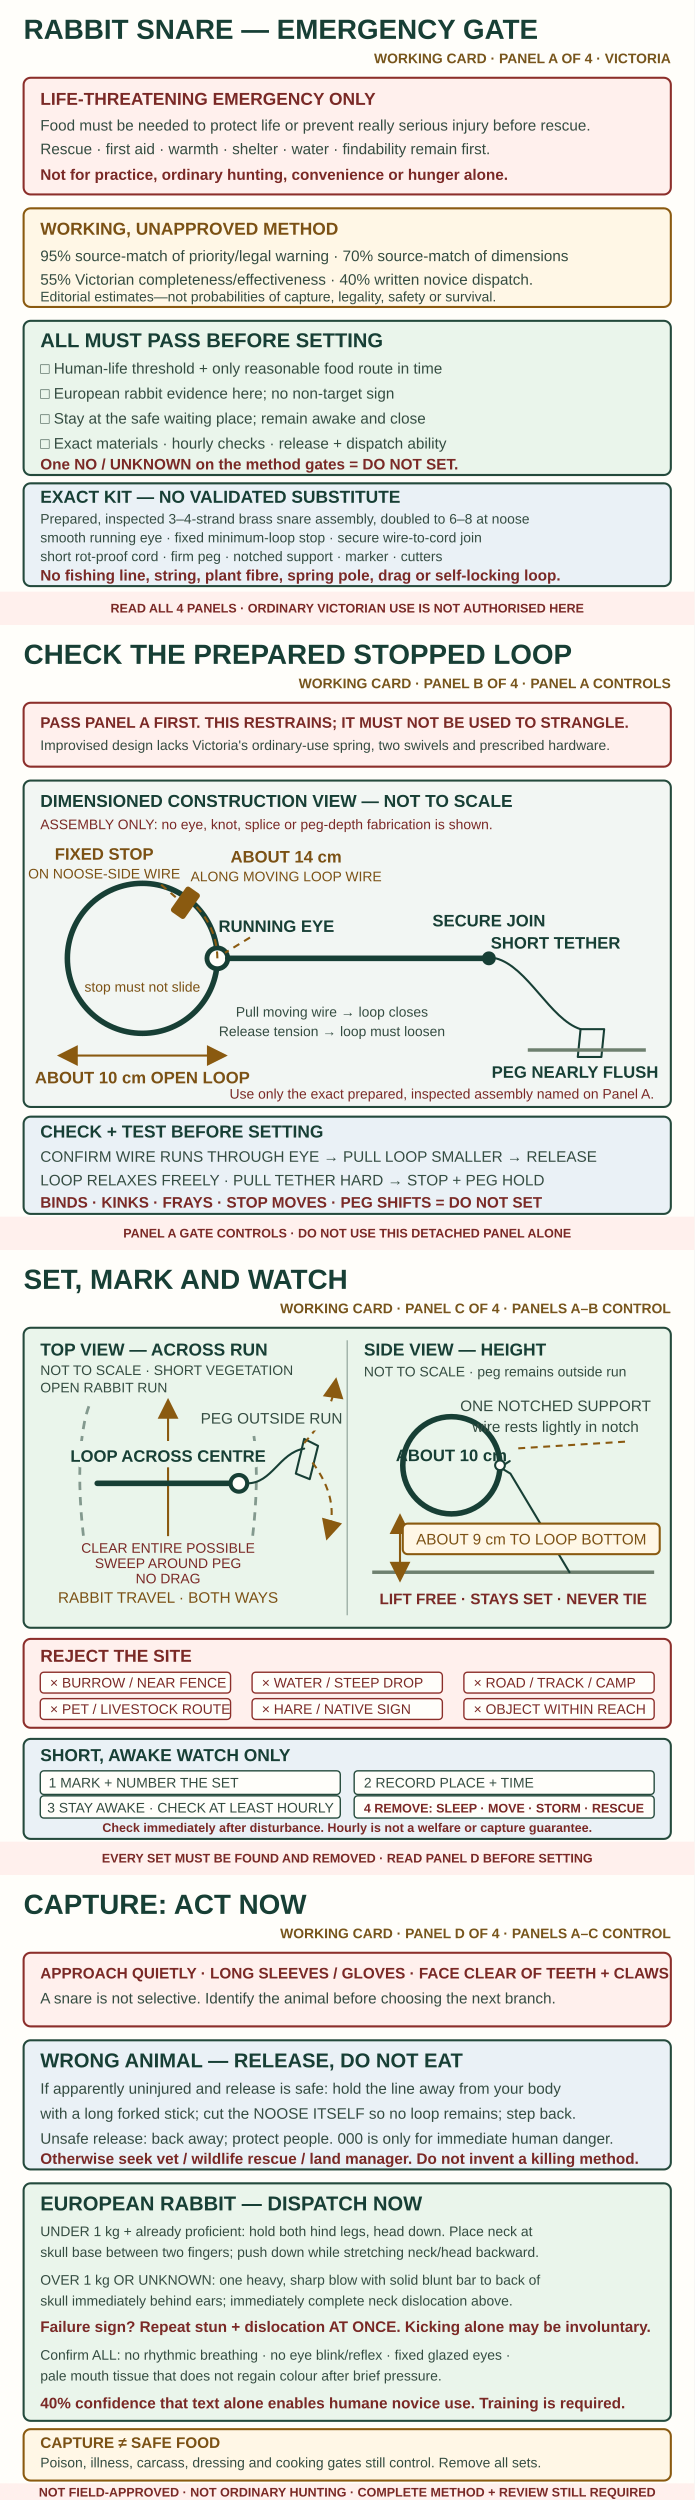
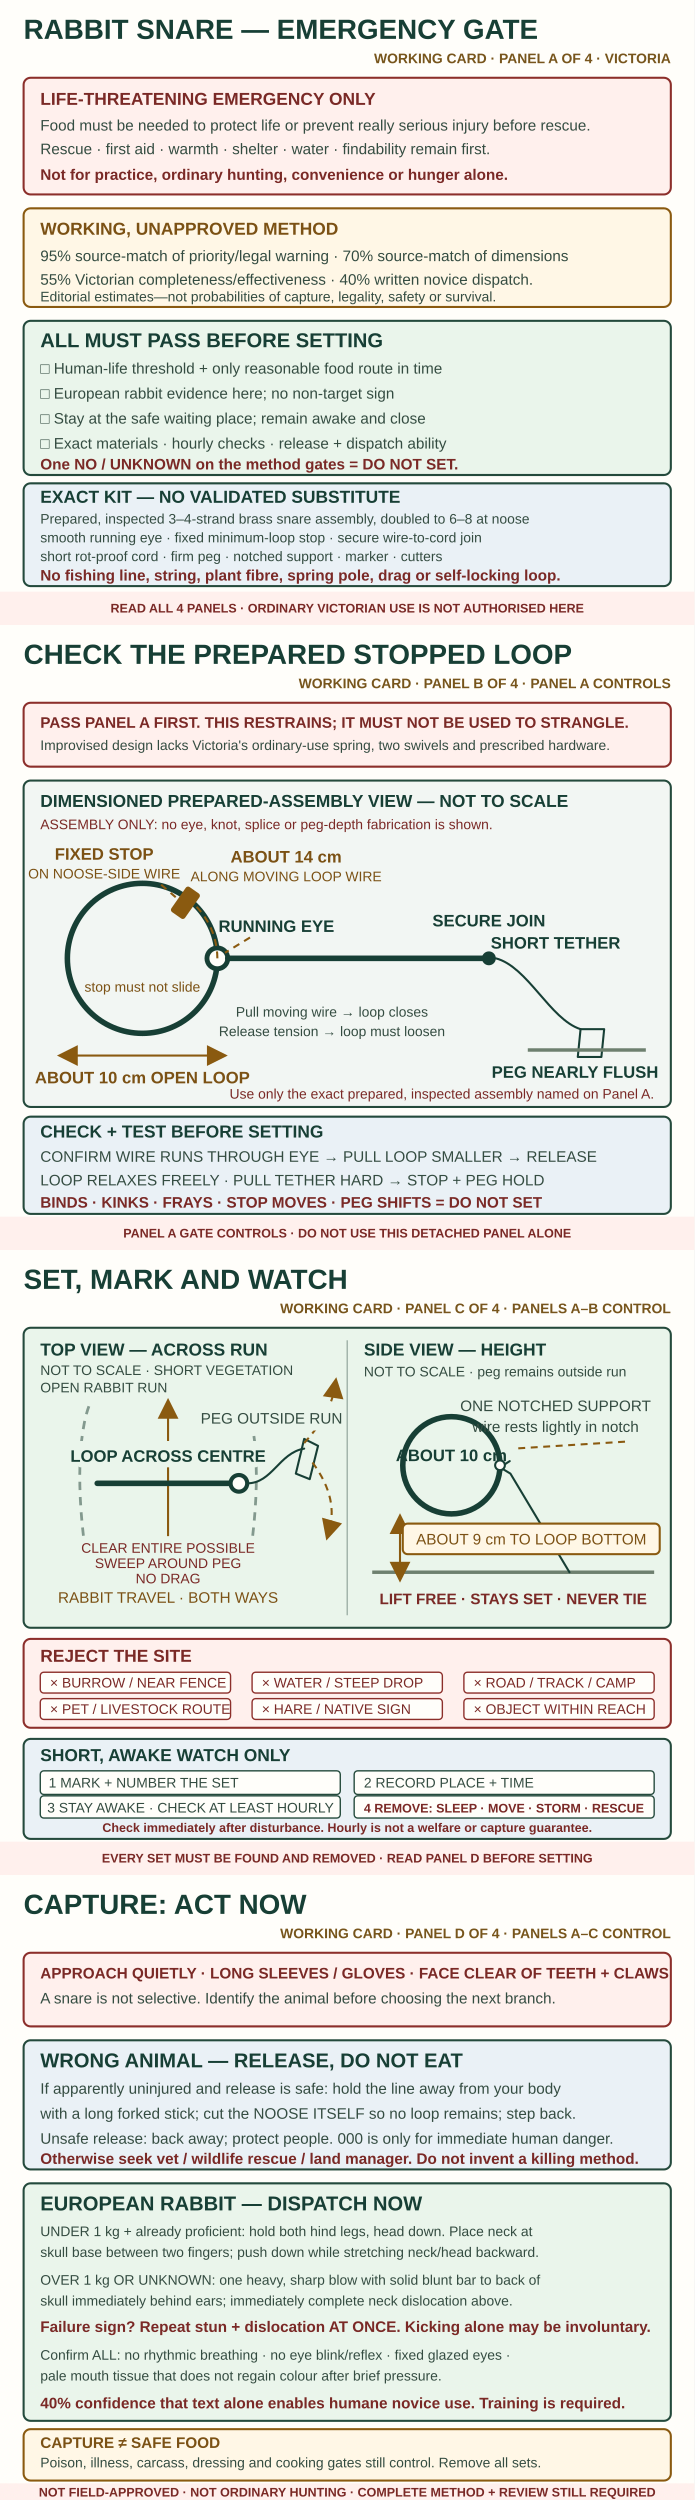
<svg xmlns="http://www.w3.org/2000/svg" width="1000" height="3600" viewBox="0 0 1000 3600" role="img" aria-labelledby="title desc">
  <defs>
    <style>
      .bg{fill:#fffefa}.box{fill:#f2f6f3;stroke:#244a3c;stroke-width:3}.blue{fill:#eaf1f6;stroke:#244a3c;stroke-width:3}.warn{fill:#fff0ed;stroke:#8c2f2b;stroke-width:3}.amberBox{fill:#fff7e6;stroke:#8a5a10;stroke-width:3}.yes{fill:#eaf5eb;stroke:#244a3c;stroke-width:3}.footer{fill:#fff0ed}.line{fill:none;stroke:#173f35;stroke-width:8;stroke-linecap:round;stroke-linejoin:round}.thin{fill:none;stroke:#173f35;stroke-width:3;stroke-linecap:round;stroke-linejoin:round}.dim{fill:none;stroke:#8a5a10;stroke-width:3;marker-start:url(#arrow);marker-end:url(#arrow)}.dash{fill:none;stroke:#8a5a10;stroke-width:3;stroke-dasharray:10 8}.sweep{fill:none;stroke:#8a5a10;stroke-width:3;stroke-dasharray:10 8;marker-end:url(#arrow)}.guide{fill:none;stroke:#83998e;stroke-width:4;stroke-dasharray:12 10}.ground{stroke:#6e806f;stroke-width:5}.divider{stroke:#9eb0a7;stroke-width:2}.labelPlate{fill:#eaf5eb}.title{font:700 40px Arial,sans-serif;fill:#173f35}.status{font:700 20px Arial,sans-serif;fill:#77551c}.head{font:700 29px Arial,sans-serif;fill:#173f35}.midhead{font:700 25px Arial,sans-serif;fill:#173f35}.body{font:24px Arial,sans-serif;fill:#344c41}.small{font:22px Arial,sans-serif;fill:#344c41}.tiny{font:20px Arial,sans-serif;fill:#344c41}.diagramLabel{font:700 24px Arial,sans-serif;fill:#173f35}.diagramSmall{font:22px Arial,sans-serif;fill:#344c41}.chip{fill:#fffefa;stroke:#8c2f2b;stroke-width:2}.step{fill:#fffefa;stroke:#244a3c;stroke-width:2}.limit{font:700 22px Arial,sans-serif;fill:#7a2926}.amber{fill:#7b5114}.red{fill:#7a2926}.green{fill:#173f35}.footText{font:700 18px Arial,sans-serif;fill:#7a2926}.label{font:700 21px Arial,sans-serif;fill:#173f35}.number{font:700 25px Arial,sans-serif;fill:#fff}.numberDot{fill:#244a3c}.x{stroke:#8c2f2b;stroke-width:7;stroke-linecap:round}.tick{fill:none;stroke:#244a3c;stroke-width:7;stroke-linecap:round;stroke-linejoin:round}
    </style>
    <marker id="arrow" markerWidth="10" markerHeight="10" refX="5" refY="5" orient="auto-start-reverse">
      <path d="M0,0 L10,5 L0,10 z" fill="#8a5a10" />
    </marker>
  </defs>
  <rect class="bg" width="1000" height="3600" />
  <text class="title" x="34" y="56">RABBIT SNARE — EMERGENCY GATE</text>
  <text class="status" x="966" y="91" text-anchor="end">WORKING CARD · PANEL A OF 4 · VICTORIA</text>
  <rect class="warn" x="34" y="112" width="932" height="168" rx="10" />
  <text class="midhead red" x="58" y="151">LIFE-THREATENING EMERGENCY ONLY</text>
  <text class="small" x="58" y="188">Food must be needed to protect life or prevent really serious injury before rescue.</text>
  <text class="small" x="58" y="222">Rescue · first aid · warmth · shelter · water · findability remain first.</text>
  <text class="limit" x="58" y="259">Not for practice, ordinary hunting, convenience or hunger alone.</text>
  <rect class="amberBox" x="34" y="300" width="932" height="142" rx="10" />
  <text class="midhead amber" x="58" y="338">WORKING, UNAPPROVED METHOD</text>
  <text class="small" x="58" y="376">95% source-match of priority/legal warning · 70% source-match of dimensions</text>
  <text class="small" x="58" y="410">55% Victorian completeness/effectiveness · 40% written novice dispatch.</text>
  <text class="tiny" x="58" y="434">Editorial estimates—not probabilities of capture, legality, safety or survival.</text>
  <rect class="yes" x="34" y="462" width="932" height="222" rx="10" />
  <text class="head" x="58" y="500">ALL MUST PASS BEFORE SETTING</text>
  <text class="small" x="58" y="538">□ Human-life threshold + only reasonable food route in time</text>
  <text class="small" x="58" y="574">□ European rabbit evidence here; no non-target sign</text>
  <text class="small" x="58" y="610">□ Stay at the safe waiting place; remain awake and close</text>
  <text class="small" x="58" y="646">□ Exact materials · hourly checks · release + dispatch ability</text>
  <text class="limit" x="58" y="676">One NO / UNKNOWN on the method gates = DO NOT SET.</text>
  <rect class="blue" x="34" y="696" width="932" height="148" rx="10" />
  <text class="midhead" x="58" y="724">EXACT KIT — NO VALIDATED SUBSTITUTE</text>
  <text class="tiny" x="58" y="754">Prepared, inspected 3–4-strand brass snare assembly, doubled to 6–8 at noose</text>
  <text class="tiny" x="58" y="781">smooth running eye · fixed minimum-loop stop · secure wire-to-cord join</text>
  <text class="tiny" x="58" y="808">short rot-proof cord · firm peg · notched support · marker · cutters</text>
  <text class="limit" x="58" y="836">No fishing line, string, plant fibre, spring pole, drag or self-locking loop.</text>
  <rect class="footer" x="0" y="852" width="1000" height="48" />
  <text class="footText" x="500" y="882" text-anchor="middle">READ ALL 4 PANELS · ORDINARY VICTORIAN USE IS NOT AUTHORISED HERE</text>
  <text class="title" x="34" y="956">CHECK THE PREPARED STOPPED LOOP</text>
  <text class="status" x="966" y="991" text-anchor="end">WORKING CARD · PANEL B OF 4 · PANEL A CONTROLS</text>
  <rect class="warn" x="34" y="1012" width="932" height="92" rx="10" />
  <text class="limit" x="58" y="1048">PASS PANEL A FIRST. THIS RESTRAINS; IT MUST NOT BE USED TO STRANGLE.</text>
  <text class="tiny" x="58" y="1080">Improvised design lacks Victoria's ordinary-use spring, two swivels and prescribed hardware.</text>
  <rect class="box" x="34" y="1124" width="932" height="470" rx="10" />
-   <text class="midhead" x="58" y="1162">DIMENSIONED CONSTRUCTION VIEW — NOT TO SCALE</text>
+   <text class="midhead" x="58" y="1162">DIMENSIONED PREPARED-ASSEMBLY VIEW — NOT TO SCALE</text>
  <text class="tiny red" x="58" y="1194">ASSEMBLY ONLY: no eye, knot, splice or peg-depth fabrication is shown.</text>
  <circle class="line" cx="205" cy="1380" r="108" />
  <circle cx="313" cy="1380" r="15" fill="#fffefa" stroke="#173f35" stroke-width="7" />
  <path class="line" d="M328 1380 L704 1380" />
  <rect x="255" y="1278" width="24" height="44" rx="4" fill="#8a5a10" transform="rotate(35 267 1300)" />
  <circle cx="704" cy="1380" r="10" fill="#173f35" />
  <path class="thin" d="M714 1380 C760 1392, 792 1468, 836 1482" />
  <path class="thin" d="M836 1482 L870 1482 L866 1522 L832 1522 Z" />
  <line class="ground" x1="760" y1="1512" x2="930" y2="1512" />
  <text class="diagramLabel amber" x="150" y="1238" text-anchor="middle">FIXED STOP</text>
  <text class="tiny amber" x="150" y="1265" text-anchor="middle">ON NOOSE-SIDE WIRE</text>
  <path class="dash" d="M232 1274 L253 1292" />
  <path class="dash" d="M313 1380 A108 108 0 0 0 267 1292" />
  <text class="diagramLabel amber" x="412" y="1242" text-anchor="middle">ABOUT 14 cm</text>
  <text class="tiny amber" x="412" y="1269" text-anchor="middle">ALONG MOVING LOOP WIRE</text>
  <text class="diagramLabel" x="398" y="1342" text-anchor="middle">RUNNING EYE</text>
  <path class="dash" d="M360 1350 L324 1372" />
  <text class="tiny amber" x="205" y="1428" text-anchor="middle">stop must not slide</text>
  <text class="diagramLabel" x="704" y="1334" text-anchor="middle">SECURE JOIN</text>
  <text class="diagramLabel" x="800" y="1366" text-anchor="middle">SHORT TETHER</text>
  <text class="diagramLabel" x="828" y="1552" text-anchor="middle">PEG NEARLY FLUSH</text>
  <line class="dim" x1="97" y1="1520" x2="313" y2="1520" />
  <text class="diagramLabel amber" x="205" y="1560" text-anchor="middle">ABOUT 10 cm OPEN LOOP</text>
  <text class="tiny" x="478" y="1464" text-anchor="middle">Pull moving wire → loop closes</text>
  <text class="tiny" x="478" y="1492" text-anchor="middle">Release tension → loop must loosen</text>
  <text class="tiny red" x="942" y="1582" text-anchor="end">Use only the exact prepared, inspected assembly named on Panel A.</text>
  <rect class="blue" x="34" y="1608" width="932" height="140" rx="10" />
  <text class="midhead" x="58" y="1638">CHECK + TEST BEFORE SETTING</text>
  <text class="diagramSmall" x="58" y="1673">CONFIRM WIRE RUNS THROUGH EYE  →  PULL LOOP SMALLER  →  RELEASE</text>
  <text class="diagramSmall" x="58" y="1707">LOOP RELAXES FREELY  ·  PULL TETHER HARD  →  STOP + PEG HOLD</text>
  <text class="limit" x="58" y="1739">BINDS · KINKS · FRAYS · STOP MOVES · PEG SHIFTS = DO NOT SET</text>
  <rect class="footer" x="0" y="1752" width="1000" height="48" />
  <text class="footText" x="500" y="1782" text-anchor="middle">PANEL A GATE CONTROLS · DO NOT USE THIS DETACHED PANEL ALONE</text>
  <text class="title" x="34" y="1856">SET, MARK AND WATCH</text>
  <text class="status" x="966" y="1891" text-anchor="end">WORKING CARD · PANEL C OF 4 · PANELS A–B CONTROL</text>
  <rect class="yes" x="34" y="1912" width="932" height="432" rx="10" />
  <line class="divider" x1="500" y1="1930" x2="500" y2="2326" />
  <text class="midhead" x="58" y="1952">TOP VIEW — ACROSS RUN</text>
  <text class="tiny" x="58" y="1980">NOT TO SCALE · SHORT VEGETATION</text>
  <text class="tiny" x="58" y="2005">OPEN RABBIT RUN</text>
  <path class="guide" d="M128 2025 C108 2080, 112 2190, 132 2284" />
  <path class="guide" d="M356 2025 C376 2080, 372 2190, 352 2284" />
  <line class="dim" x1="242" y1="2028" x2="242" y2="2258" />
  <text class="diagramSmall amber" x="242" y="2308" text-anchor="middle">RABBIT TRAVEL · BOTH WAYS</text>
  <line class="line" x1="140" y1="2136" x2="344" y2="2136" />
  <circle cx="344" cy="2136" r="12" fill="#fffefa" stroke="#173f35" stroke-width="6" />
  <path class="thin" d="M356 2136 C392 2136, 402 2092, 438 2086" />
  <path class="thin" d="M438 2072 L458 2082 L446 2130 L426 2122 Z" />
  <rect class="labelPlate" x="112" y="2075" width="260" height="38" rx="4" />
  <text class="diagramLabel" x="242" y="2105" text-anchor="middle">LOOP ACROSS CENTRE</text>
  <path class="sweep" d="M438 2078 C462 2052 478 2024 482 1998" />
  <path class="sweep" d="M450 2106 C478 2144 482 2176 474 2204" />
  <rect class="labelPlate" x="286" y="2022" width="210" height="38" rx="4" />
  <text class="diagramSmall" x="391" y="2050" text-anchor="middle">PEG OUTSIDE RUN</text>
  <rect class="labelPlate" x="112" y="2212" width="260" height="74" rx="4" />
  <text class="tiny red" x="242" y="2236" text-anchor="middle">CLEAR ENTIRE POSSIBLE</text>
  <text class="tiny red" x="242" y="2258" text-anchor="middle">SWEEP AROUND PEG</text>
  <text class="tiny red" x="242" y="2280" text-anchor="middle">NO DRAG</text>
  <text class="midhead" x="524" y="1952">SIDE VIEW — HEIGHT</text>
  <text class="tiny" x="524" y="1982">NOT TO SCALE · peg remains outside run</text>
  <line class="ground" x1="536" y1="2264" x2="942" y2="2264" />
  <circle class="line" cx="650" cy="2110" r="70" />
  <line class="dim" x1="576" y1="2194" x2="576" y2="2264" />
  <path class="thin" d="M820 2264 L735 2122 L720 2113 L734 2104" />
  <rect class="amberBox" x="580" y="2194" width="370" height="44" rx="7" />
  <text class="diagramSmall amber" x="765" y="2224" text-anchor="middle">ABOUT 9 cm TO LOOP BOTTOM</text>
  <text class="diagramLabel" x="650" y="2104" text-anchor="middle">ABOUT 10 cm</text>
  <circle cx="720" cy="2110" r="7" fill="#fffefa" stroke="#173f35" stroke-width="3" />
  <path class="dash" d="M900 2076 L740 2086" />
  <text class="diagramSmall" x="800" y="2032" text-anchor="middle">ONE NOTCHED SUPPORT</text>
  <text class="diagramSmall" x="800" y="2062" text-anchor="middle">wire rests lightly in notch</text>
  <text class="limit" x="739" y="2310" text-anchor="middle">LIFT FREE · STAYS SET · NEVER TIE</text>
  <rect class="warn" x="34" y="2360" width="932" height="128" rx="10" />
  <text class="midhead red" x="58" y="2393">REJECT THE SITE</text>
  <rect class="chip" x="58" y="2408" width="274" height="30" rx="5" />
  <rect class="chip" x="363" y="2408" width="274" height="30" rx="5" />
  <rect class="chip" x="668" y="2408" width="274" height="30" rx="5" />
  <rect class="chip" x="58" y="2446" width="274" height="30" rx="5" />
  <rect class="chip" x="363" y="2446" width="274" height="30" rx="5" />
  <rect class="chip" x="668" y="2446" width="274" height="30" rx="5" />
  <text class="tiny red" x="72" y="2430">× BURROW / NEAR FENCE</text>
  <text class="tiny red" x="377" y="2430">× WATER / STEEP DROP</text>
  <text class="tiny red" x="682" y="2430">× ROAD / TRACK / CAMP</text>
  <text class="tiny red" x="72" y="2468">× PET / LIVESTOCK ROUTE</text>
  <text class="tiny red" x="377" y="2468">× HARE / NATIVE SIGN</text>
  <text class="tiny red" x="682" y="2468">× OBJECT WITHIN REACH</text>
  <rect class="blue" x="34" y="2504" width="932" height="144" rx="10" />
  <text class="midhead" x="58" y="2536">SHORT, AWAKE WATCH ONLY</text>
  <rect class="step" x="58" y="2550" width="432" height="34" rx="5" />
  <rect class="step" x="510" y="2550" width="432" height="34" rx="5" />
  <rect class="step" x="58" y="2586" width="432" height="32" rx="5" />
  <rect class="step" x="510" y="2586" width="432" height="32" rx="5" />
  <text class="tiny" x="70" y="2574">1  MARK + NUMBER THE SET</text>
  <text class="tiny" x="524" y="2574">2  RECORD PLACE + TIME</text>
  <text class="tiny" x="68" y="2610">3  STAY AWAKE · CHECK AT LEAST HOURLY</text>
  <text class="footText" x="524" y="2610">4  REMOVE: SLEEP · MOVE · STORM · RESCUE</text>
  <text class="footText" x="500" y="2638" text-anchor="middle">Check immediately after disturbance. Hourly is not a welfare or capture guarantee.</text>
  <rect class="footer" x="0" y="2652" width="1000" height="48" />
  <text class="footText" x="500" y="2682" text-anchor="middle">EVERY SET MUST BE FOUND AND REMOVED · READ PANEL D BEFORE SETTING</text>
  <text class="title" x="34" y="2756">CAPTURE: ACT NOW</text>
  <text class="status" x="966" y="2791" text-anchor="end">WORKING CARD · PANEL D OF 4 · PANELS A–C CONTROL</text>
  <rect class="warn" x="34" y="2812" width="932" height="106" rx="10" />
  <text class="limit" x="58" y="2849">APPROACH QUIETLY · LONG SLEEVES / GLOVES · FACE CLEAR OF TEETH + CLAWS</text>
  <text class="small" x="58" y="2885">A snare is not selective. Identify the animal before choosing the next branch.</text>
  <rect class="blue" x="34" y="2938" width="932" height="186" rx="10" />
  <text class="head" x="58" y="2977">WRONG ANIMAL — RELEASE, DO NOT EAT</text>
  <text class="small" x="58" y="3015">If apparently uninjured and release is safe: hold the line away from your body</text>
  <text class="small" x="58" y="3051">with a long forked stick; cut the NOOSE ITSELF so no loop remains; step back.</text>
  <text class="small" x="58" y="3087">Unsafe release: back away; protect people. 000 is only for immediate human danger.</text>
  <text class="limit" x="58" y="3116">Otherwise seek vet / wildlife rescue / land manager. Do not invent a killing method.</text>
  <rect class="yes" x="34" y="3144" width="932" height="342" rx="10" />
  <text class="head" x="58" y="3183">EUROPEAN RABBIT — DISPATCH NOW</text>
  <text class="tiny" x="58" y="3220">UNDER 1 kg + already proficient: hold both hind legs, head down. Place neck at</text>
  <text class="tiny" x="58" y="3250">skull base between two fingers; push down while stretching neck/head backward.</text>
  <text class="tiny" x="58" y="3290">OVER 1 kg OR UNKNOWN: one heavy, sharp blow with solid blunt bar to back of</text>
  <text class="tiny" x="58" y="3320">skull immediately behind ears; immediately complete neck dislocation above.</text>
  <text class="limit" x="58" y="3358">Failure sign? Repeat stun + dislocation AT ONCE. Kicking alone may be involuntary.</text>
  <text class="tiny" x="58" y="3398">Confirm ALL: no rhythmic breathing · no eye blink/reflex · fixed glazed eyes ·</text>
  <text class="tiny" x="58" y="3428">pale mouth tissue that does not regain colour after brief pressure.</text>
  <text class="limit" x="58" y="3468">40% confidence that text alone enables humane novice use. Training is required.</text>
  <rect class="amberBox" x="34" y="3498" width="932" height="74" rx="10" />
  <text class="limit amber" x="58" y="3525">CAPTURE ≠ SAFE FOOD</text>
  <text class="tiny" x="58" y="3553">Poison, illness, carcass, dressing and cooking gates still control. Remove all sets.</text>
  <rect class="footer" x="0" y="3576" width="1000" height="24" />
  <text class="footText" x="500" y="3595" text-anchor="middle">NOT FIELD-APPROVED · NOT ORDINARY HUNTING · COMPLETE METHOD + REVIEW STILL REQUIRED</text>
</svg>
